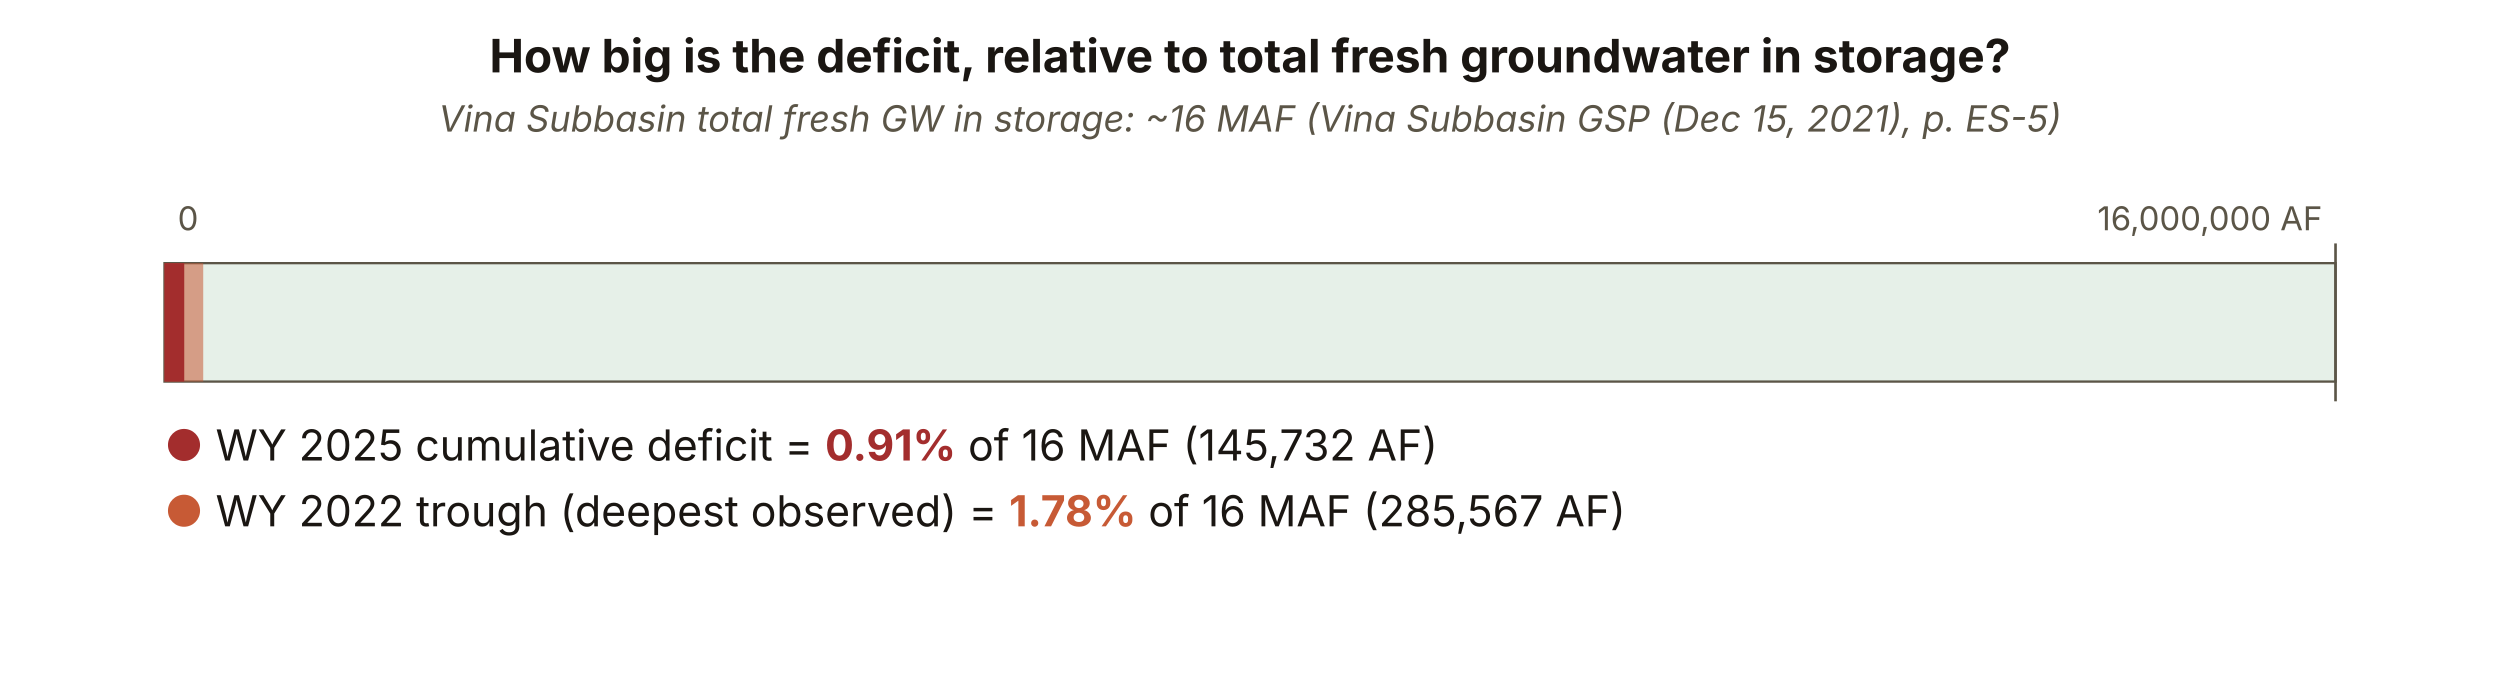
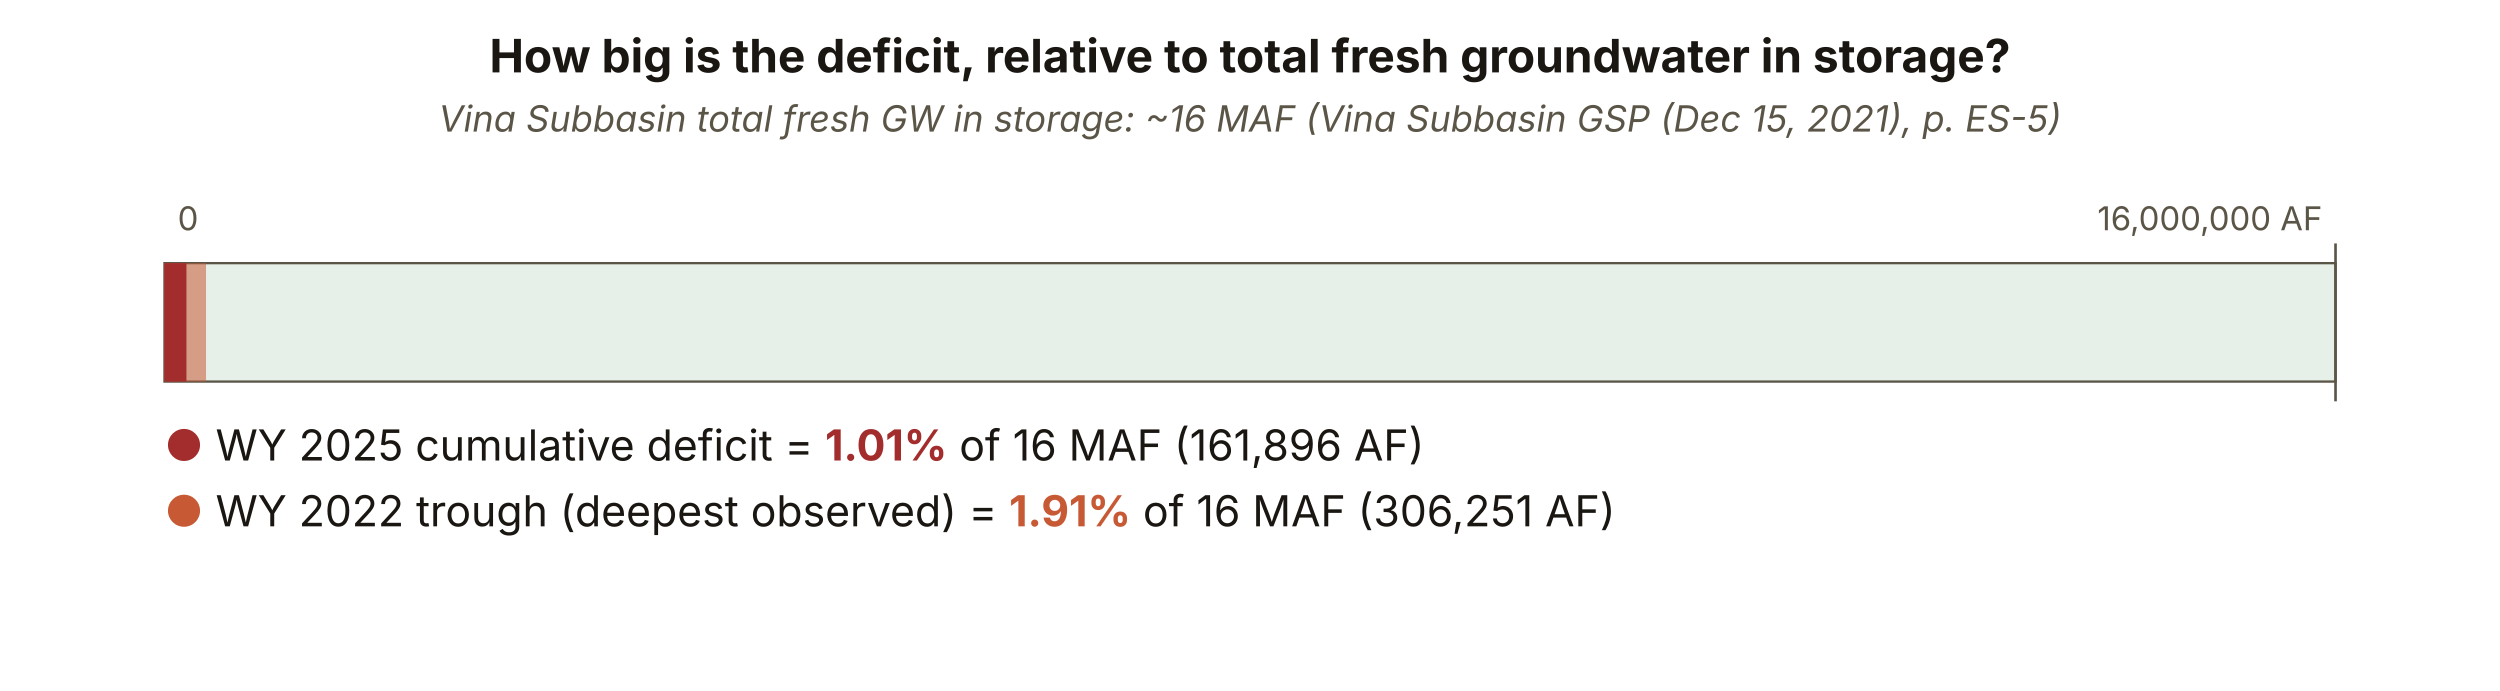
<svg xmlns="http://www.w3.org/2000/svg" viewBox="0 0 760 210" style="background:#fafaf7;font-family:'Inter',ui-sans-serif,system-ui;width:100%;height:auto;display:block;">
  <text x="380.0" y="22" text-anchor="middle" font-size="14" font-weight="700" fill="#1a1612">How big is the deficit, relative to total fresh groundwater in storage?</text>
  <text x="380.0" y="40" text-anchor="middle" font-size="11" fill="#5b5547" font-style="italic">Vina Subbasin total fresh GW in storage: ~16 MAF (Vina Subbasin GSP (Dec 15, 2021), p. ES-5)</text>
  <rect x="50" y="80" width="660" height="36" fill="#e6f0e8" stroke="#5b5547" stroke-width="0.7" />
-   <rect x="50" y="80" width="11.78" height="36" fill="#c75a35" fill-opacity="0.55" />
-   <rect x="50" y="80" width="6.01" height="36" fill="#a32d2d" />
+   <rect x="50" y="80" width="12.63" height="36" fill="#c75a35" fill-opacity="0.55" />
+   <rect x="50" y="80" width="6.68" height="36" fill="#a32d2d" />
  <line x1="710" y1="74" x2="710" y2="122" stroke="#5b5547" stroke-width="0.8" />
  <text x="706" y="70" text-anchor="end" font-size="10" fill="#5b5547">16,000,000 AF</text>
  <text x="54" y="70" font-size="10" fill="#5b5547">0</text>
  <text x="50" y="140" font-size="13" fill="#1a1612">
-     <tspan font-weight="700" fill="#a32d2d">●</tspan> WY 2025 cumulative deficit = <tspan font-weight="700" fill="#a32d2d">0.91%</tspan> of 16 MAF (145,732 AF)</text>
+     <tspan font-weight="700" fill="#a32d2d">●</tspan> WY 2025 cumulative deficit = <tspan font-weight="700" fill="#a32d2d">1.01%</tspan> of 16 MAF (161,896 AF)</text>
  <text x="50" y="160" font-size="13" fill="#1a1612">
-     <tspan font-weight="700" fill="#c75a35">●</tspan> WY 2022 trough (deepest observed) = <tspan font-weight="700" fill="#c75a35">1.78%</tspan> of 16 MAF (285,567 AF)</text>
+     <tspan font-weight="700" fill="#c75a35">●</tspan> WY 2022 trough (deepest observed) = <tspan font-weight="700" fill="#c75a35">1.91%</tspan> of 16 MAF (306,251 AF)</text>
</svg>
